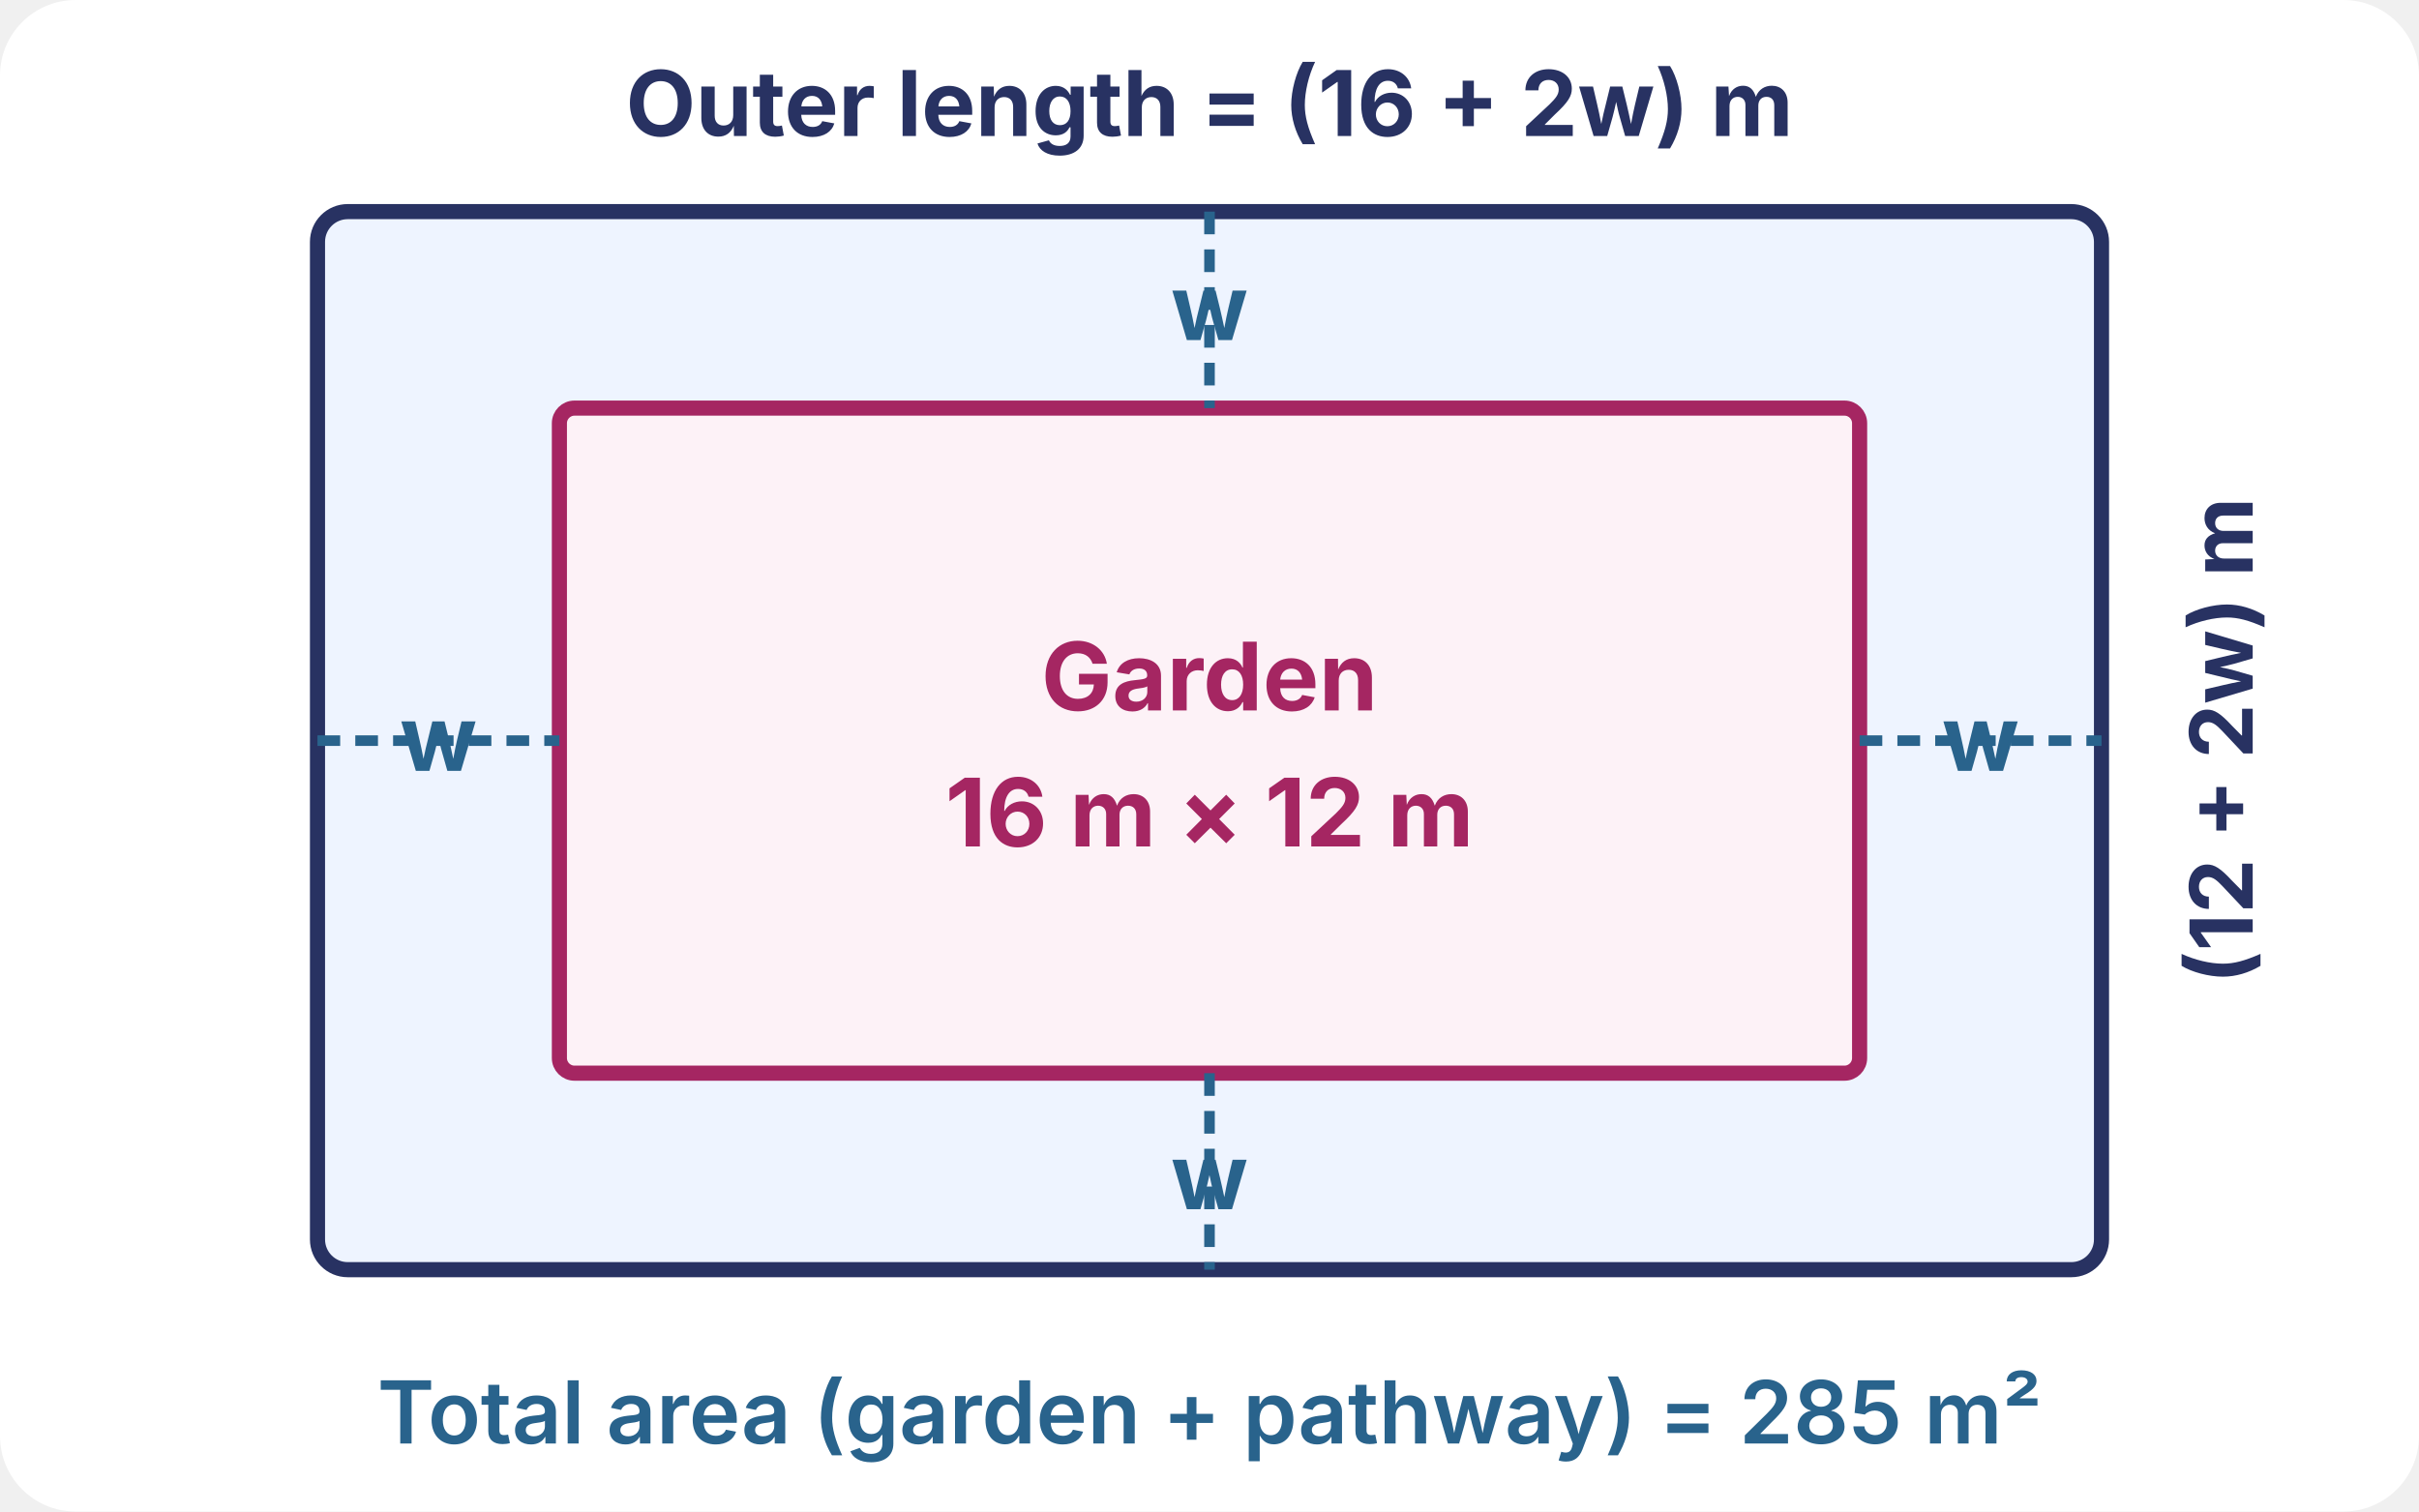
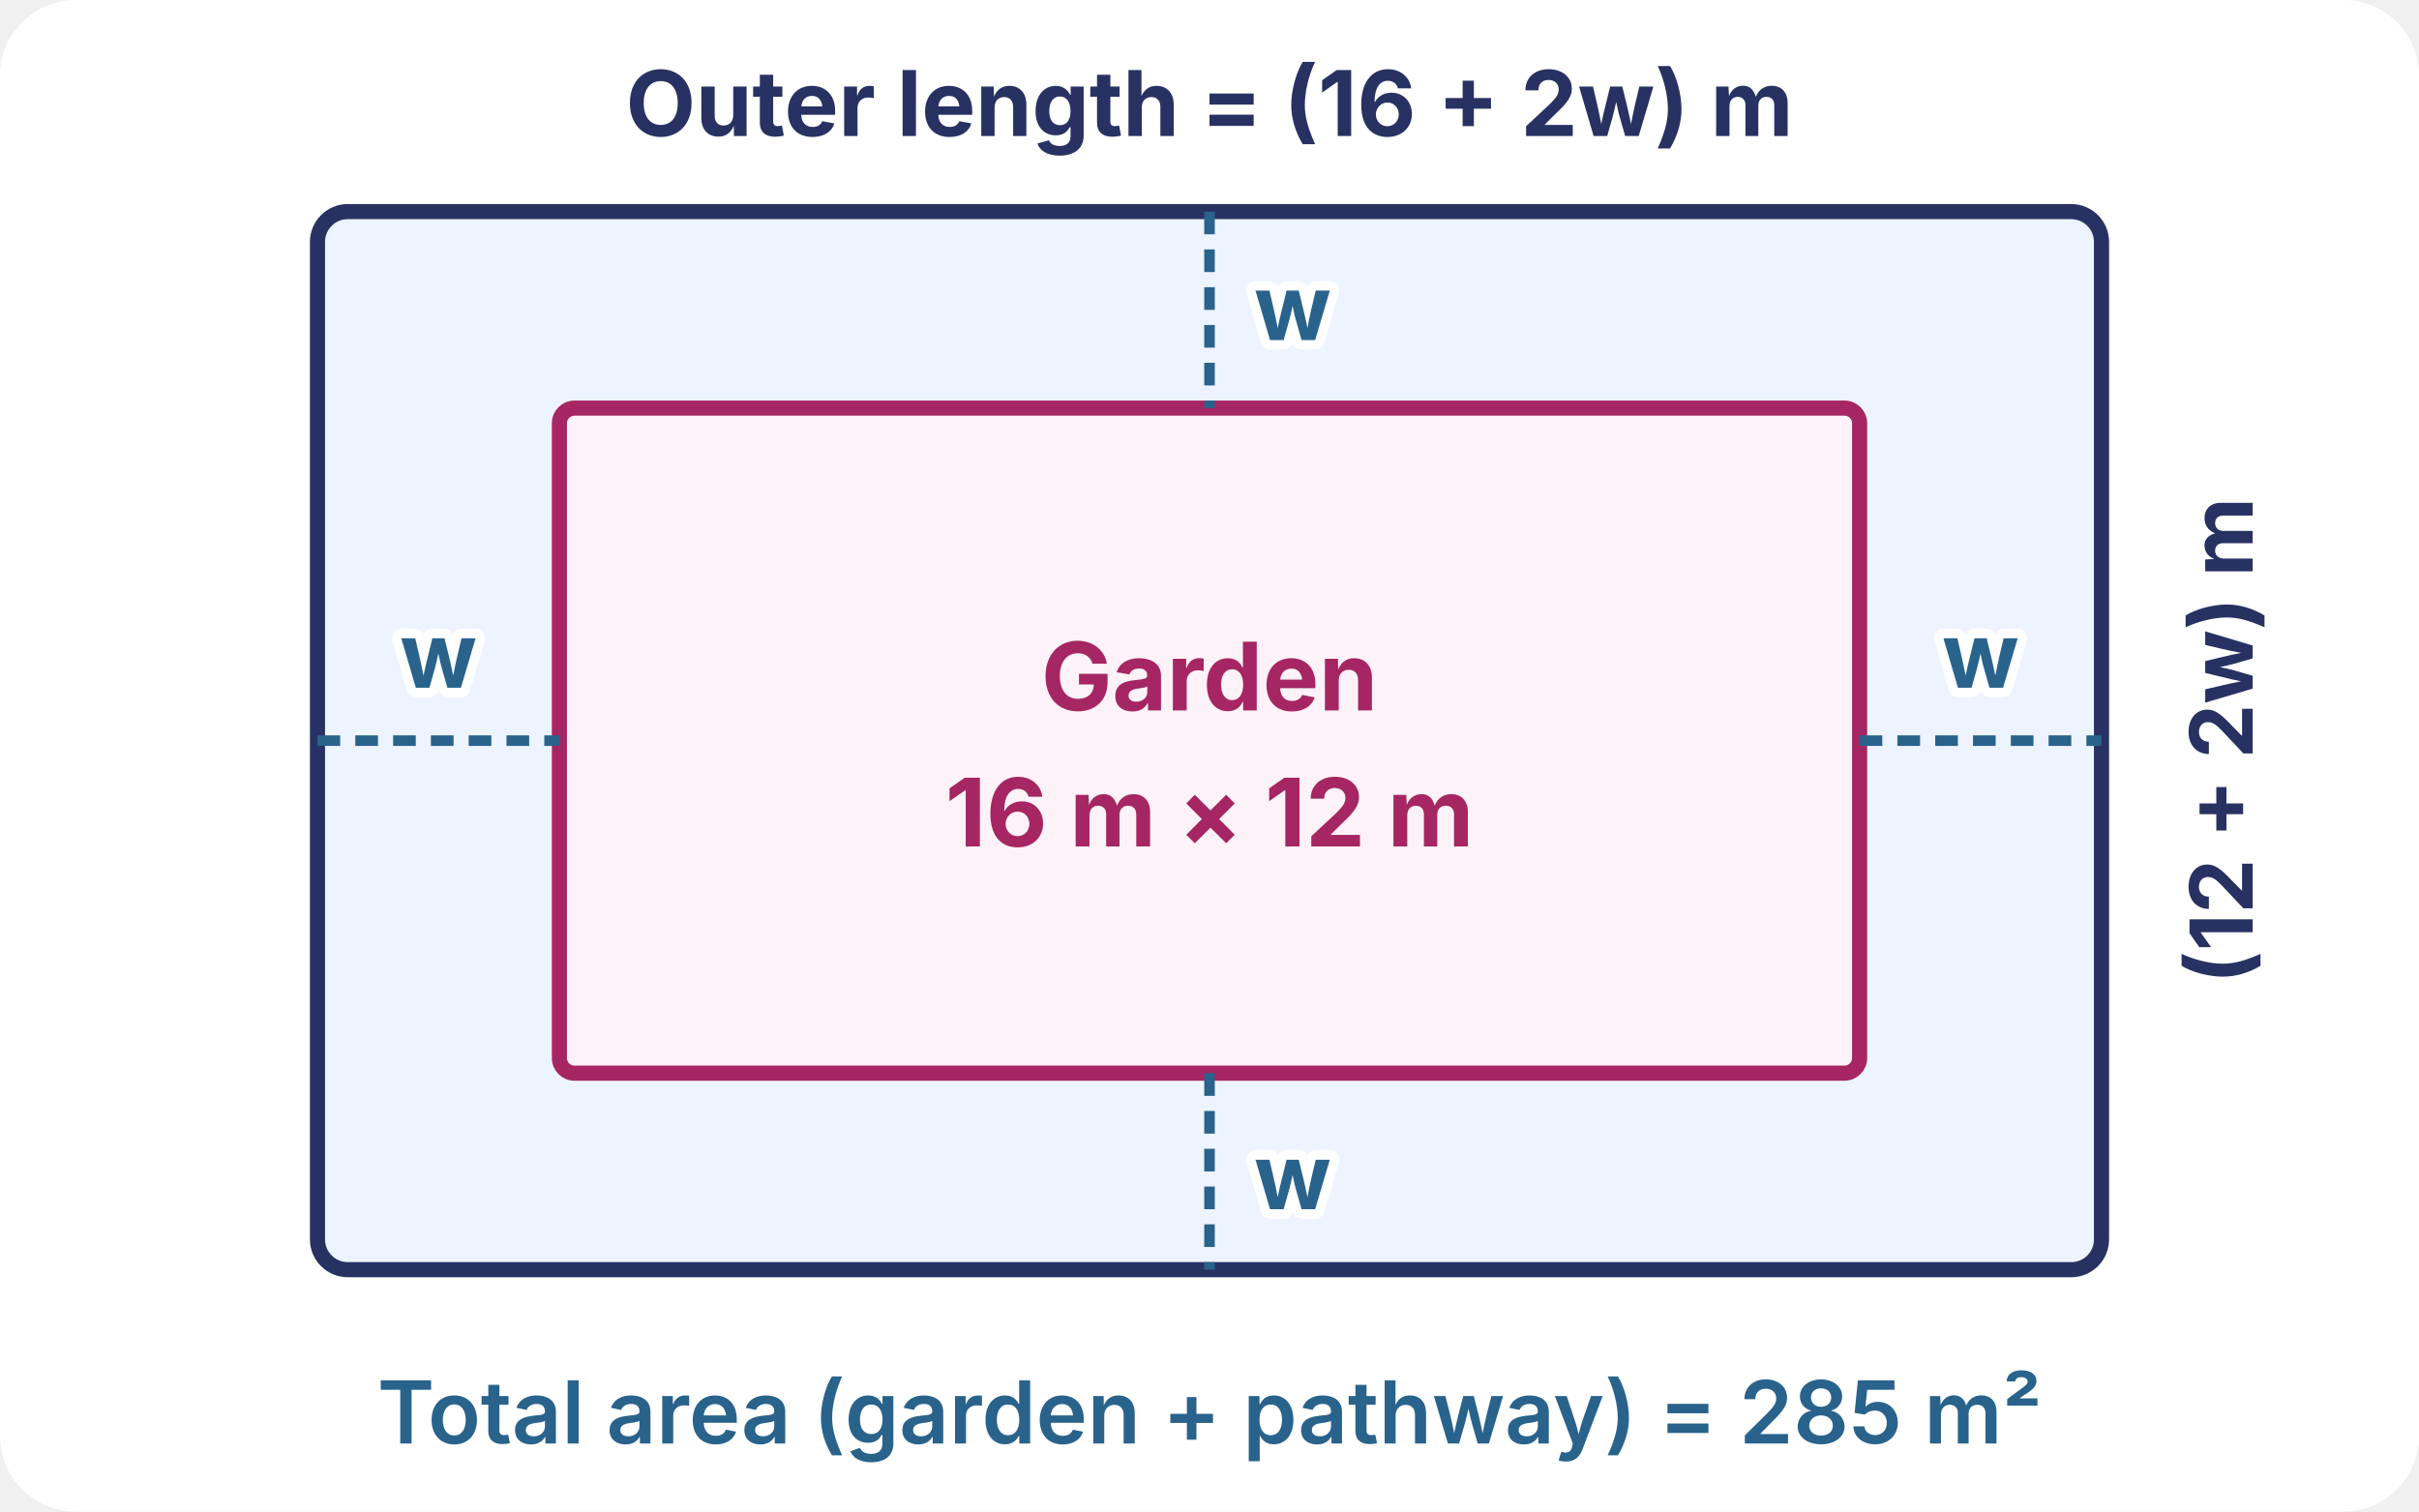
<svg xmlns="http://www.w3.org/2000/svg" width="320" height="200" viewBox="0 0 320 200" role="img" aria-labelledby="title">
  <rect width="320" height="200" rx="10" fill="#ffffff" />
  <rect x="42" y="28" width="236" height="140" rx="4" fill="#eef4ff" stroke="#283262" stroke-width="2" />
  <rect x="74" y="54" width="172" height="88" rx="2" fill="#fdf2f7" stroke="#a52662" stroke-width="2" />
  <g fill="#283262" font-family="system-ui, -apple-system, sans-serif" font-size="12" text-anchor="middle">
    <text x="160" y="18" font-weight="700">Outer length = (16 + 2w) m</text>
    <text x="160" y="191" font-size="11.5" fill="#29638c" font-weight="600">Total area (garden + pathway) = 285 m²</text>
-     <text x="58" y="102" font-weight="700" fill="#29638c">w</text>
-     <text x="262" y="102" font-weight="700" fill="#29638c">w</text>
-     <text x="160" y="45" font-weight="700" fill="#29638c">w</text>
-     <text x="160" y="160" font-weight="700" fill="#29638c">w</text>
+     <text x="58" y="91" font-weight="700" fill="#29638c" paint-order="stroke" stroke="#ffffff" stroke-width="2.5" stroke-linejoin="round">w</text>
+     <text x="262" y="91" font-weight="700" fill="#29638c" paint-order="stroke" stroke="#ffffff" stroke-width="2.5" stroke-linejoin="round">w</text>
+     <text x="171" y="45" font-weight="700" fill="#29638c" paint-order="stroke" stroke="#ffffff" stroke-width="2.5" stroke-linejoin="round">w</text>
+     <text x="171" y="160" font-weight="700" fill="#29638c" paint-order="stroke" stroke="#ffffff" stroke-width="2.5" stroke-linejoin="round">w</text>
  </g>
  <g stroke="#29638c" stroke-width="1.4" stroke-dasharray="3 2">
    <line x1="42" y1="98" x2="74" y2="98" />
    <line x1="246" y1="98" x2="278" y2="98" />
    <line x1="160" y1="28" x2="160" y2="54" />
    <line x1="160" y1="142" x2="160" y2="168" />
  </g>
  <g fill="#a52662" font-family="system-ui, -apple-system, sans-serif" font-size="12.5" font-weight="700" text-anchor="middle">
    <text x="160" y="94">Garden</text>
    <text x="160" y="112">16 m × 12 m</text>
  </g>
  <text x="298" y="98" fill="#283262" font-family="system-ui, -apple-system, sans-serif" font-size="11.5" font-weight="700" text-anchor="middle" transform="rotate(-90 298 98)">(12 + 2w) m</text>
</svg>
